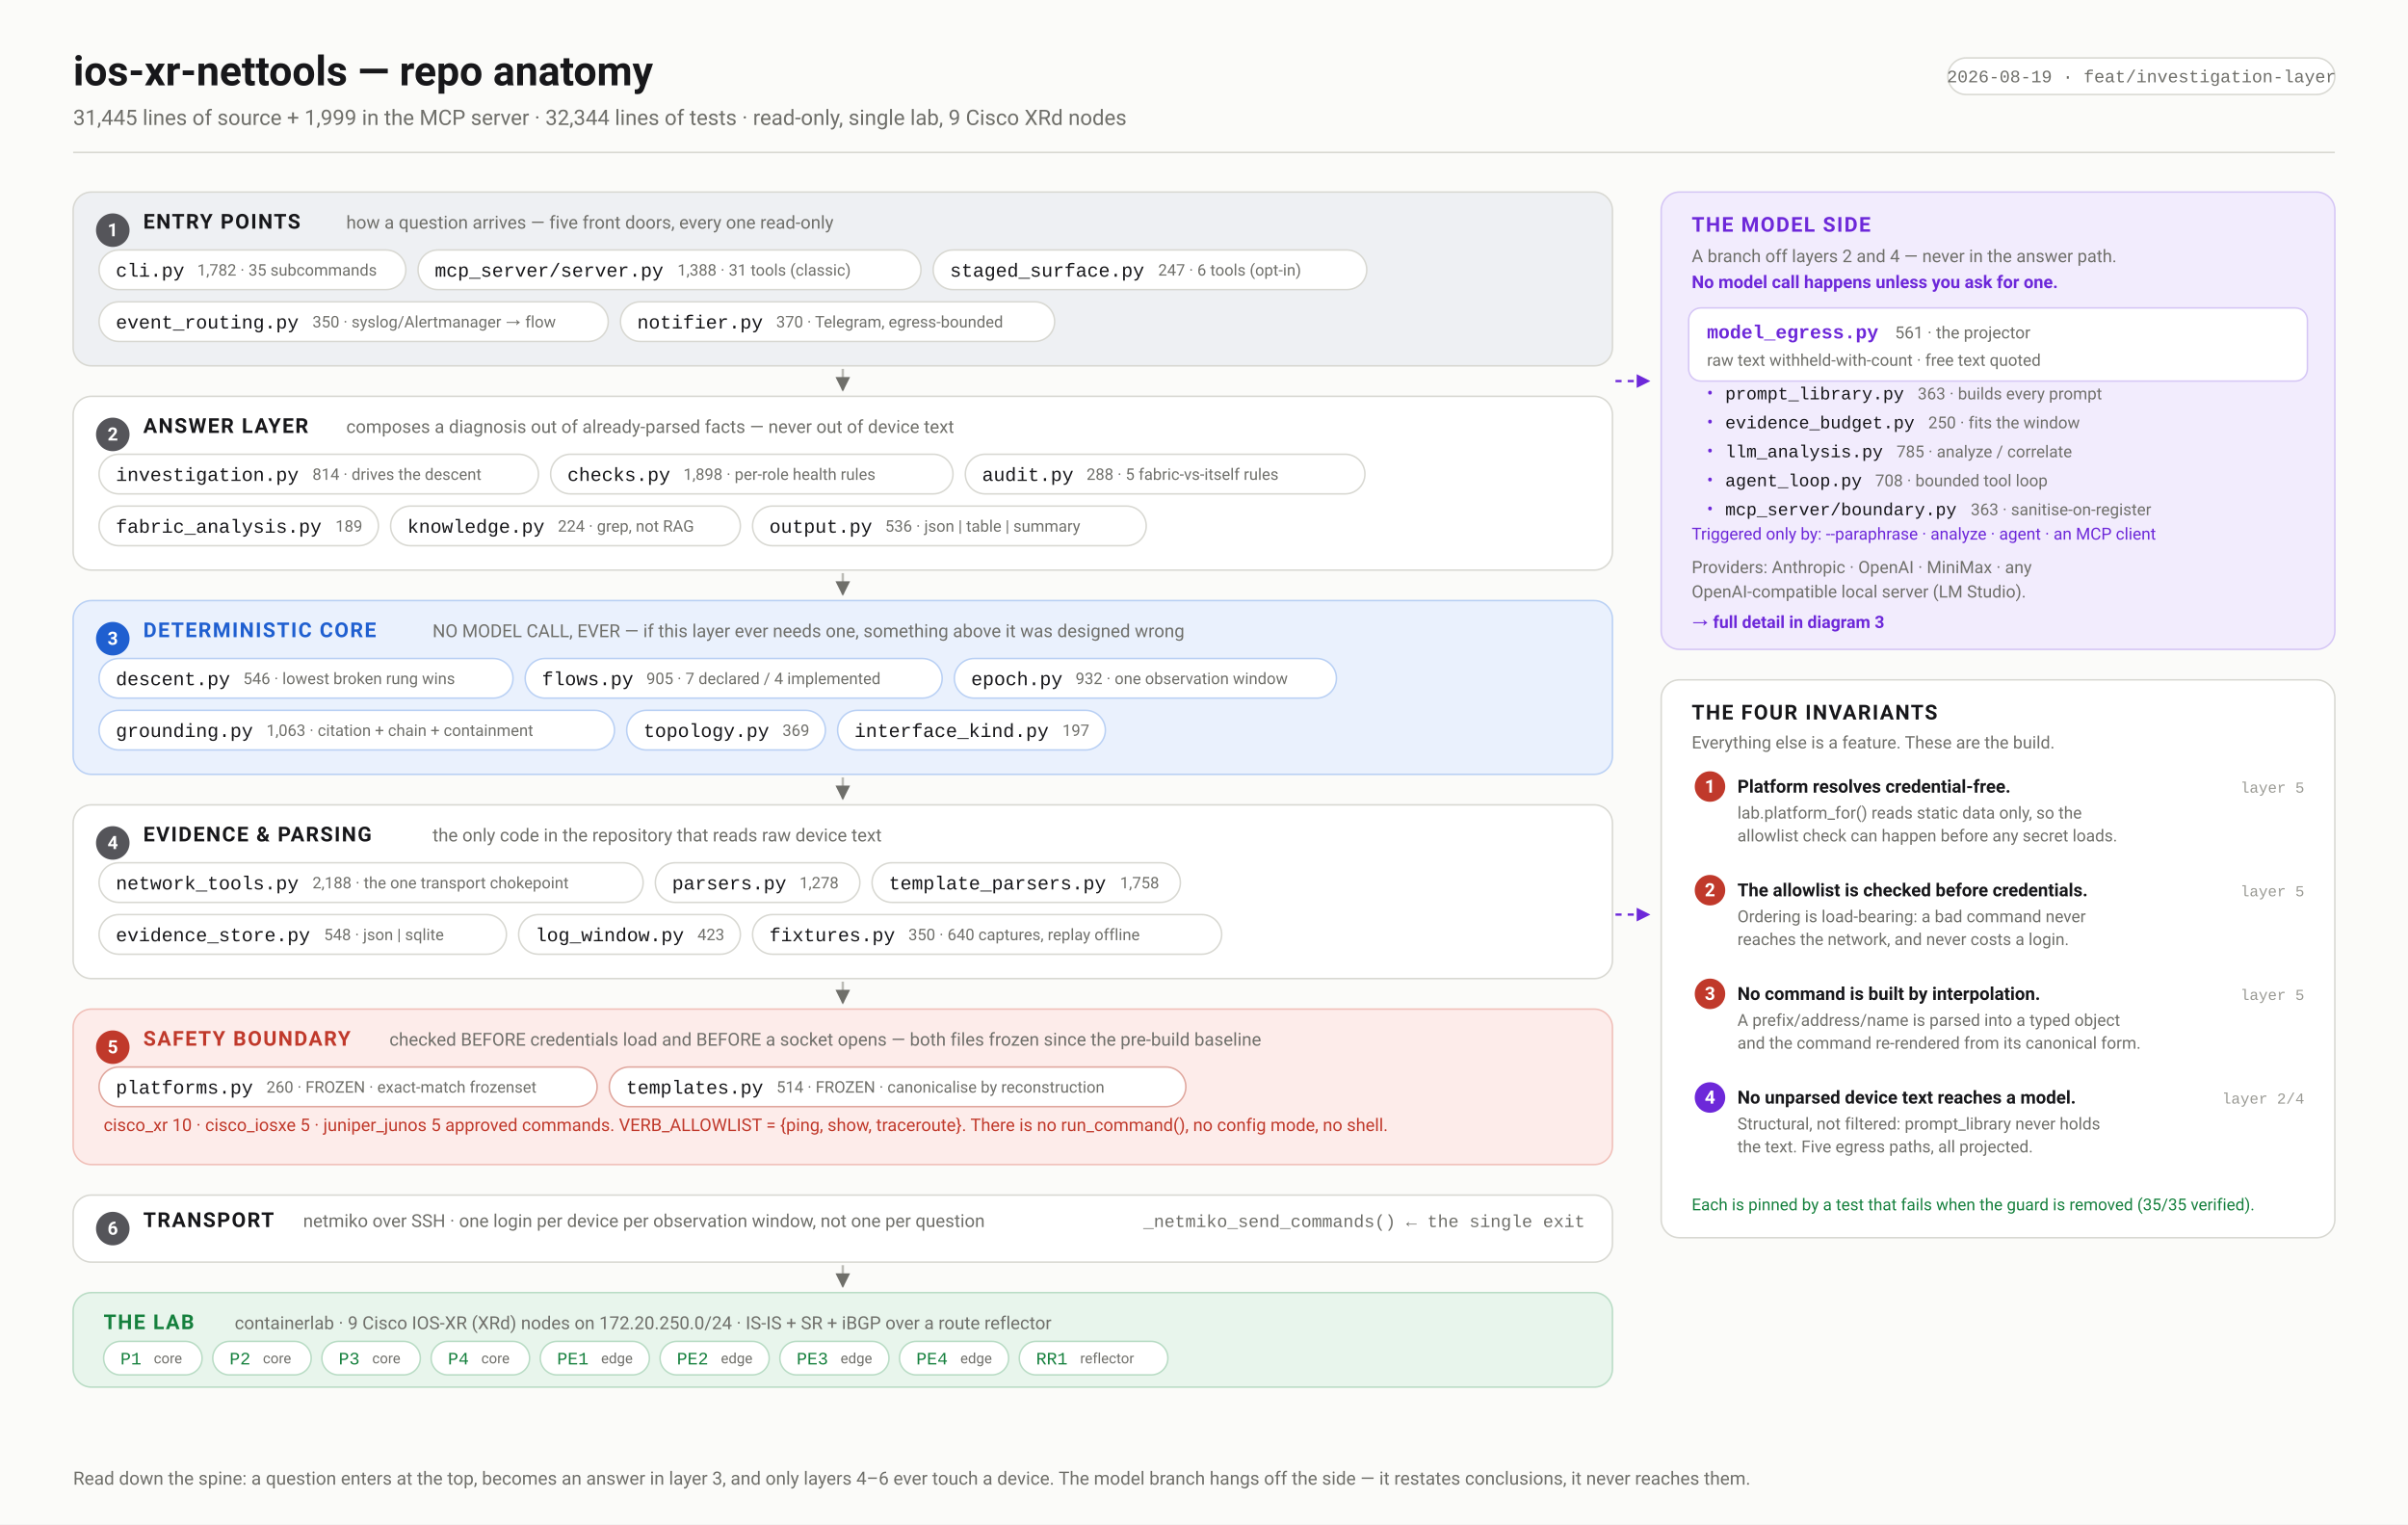
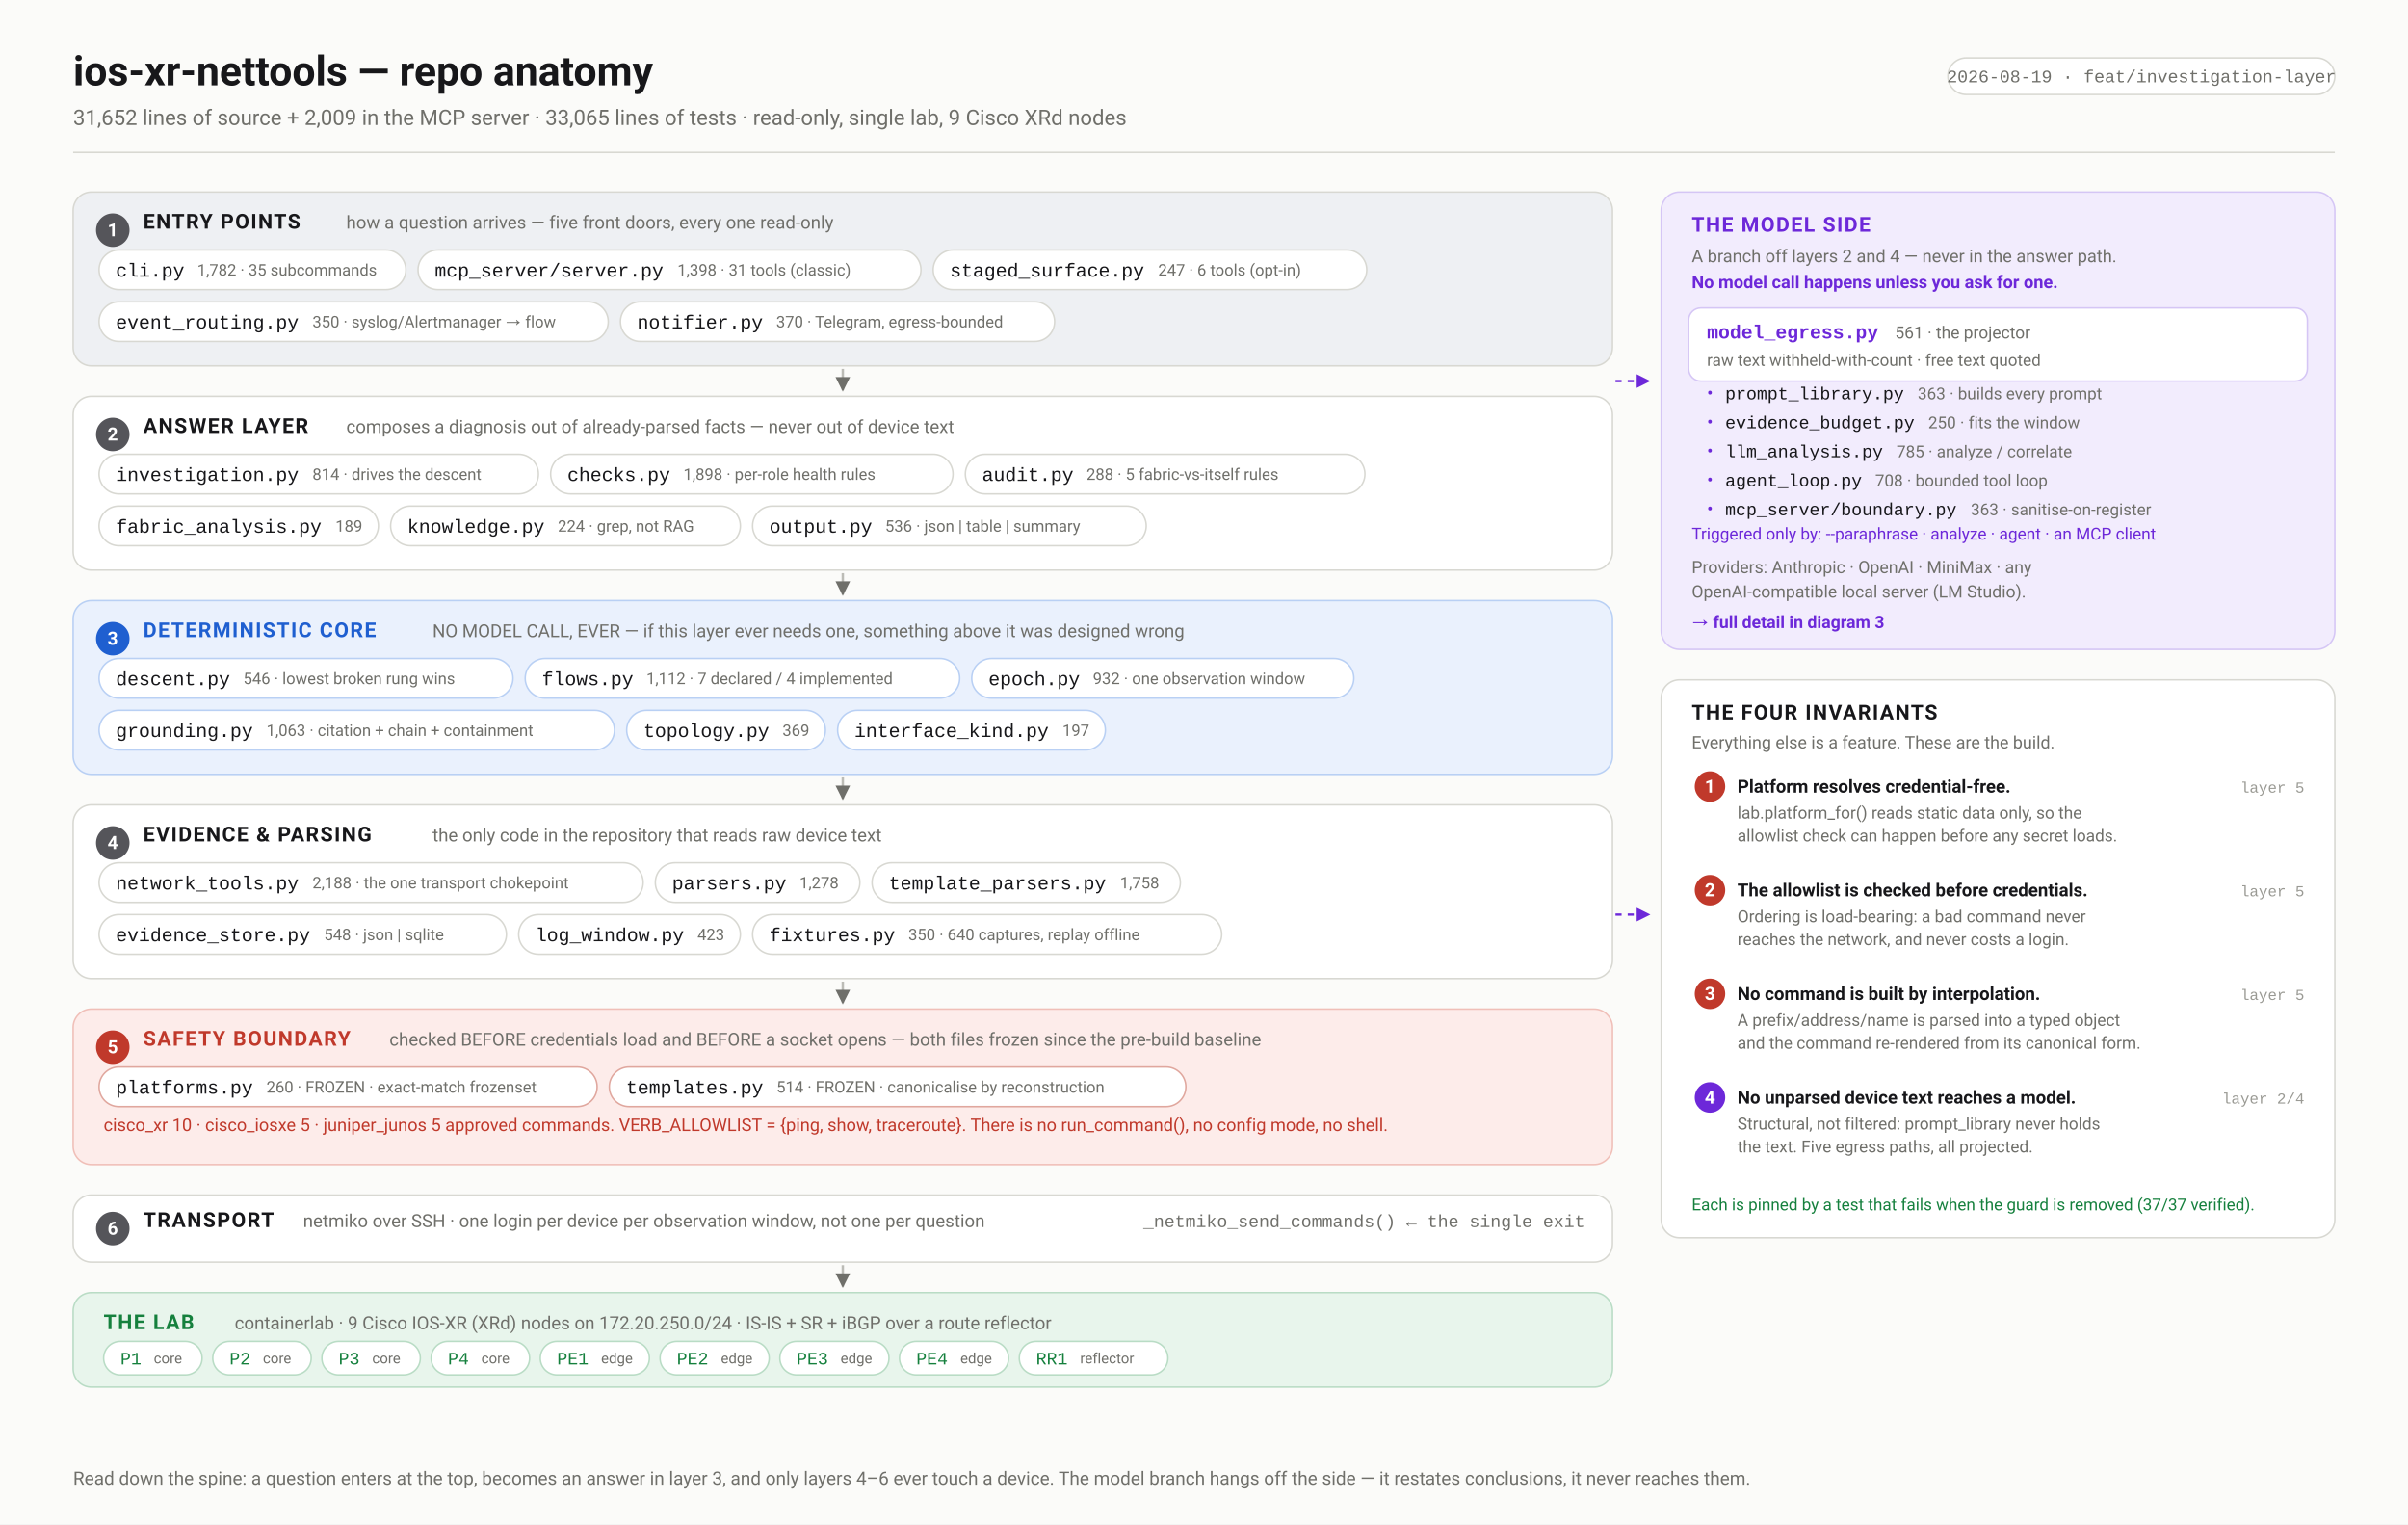
<svg xmlns="http://www.w3.org/2000/svg" width="1580" height="1000" viewBox="0 0 1580 1000" font-family="ui-sans-serif,-apple-system,'Segoe UI',Roboto,Helvetica,Arial,sans-serif">
  <defs>
    <marker id="arw" viewBox="0 0 10 10" refX="9" refY="5" markerWidth="6" markerHeight="6" orient="auto-start-reverse">
      <path d="M 0 0 L 10 5 L 0 10 z" fill="#6f6f6a" />
    </marker>
    <marker id="arwb" viewBox="0 0 10 10" refX="9" refY="5" markerWidth="6" markerHeight="6" orient="auto-start-reverse">
      <path d="M 0 0 L 10 5 L 0 10 z" fill="#1f5fd0" />
    </marker>
    <marker id="arwr" viewBox="0 0 10 10" refX="9" refY="5" markerWidth="6" markerHeight="6" orient="auto-start-reverse">
      <path d="M 0 0 L 10 5 L 0 10 z" fill="#c0392b" />
    </marker>
    <marker id="arwp" viewBox="0 0 10 10" refX="9" refY="5" markerWidth="6" markerHeight="6" orient="auto-start-reverse">
      <path d="M 0 0 L 10 5 L 0 10 z" fill="#6d28d9" />
    </marker>
    <marker id="arwg" viewBox="0 0 10 10" refX="9" refY="5" markerWidth="6" markerHeight="6" orient="auto-start-reverse">
      <path d="M 0 0 L 10 5 L 0 10 z" fill="#15803d" />
    </marker>
  </defs>
  <rect width="1580" height="1000" fill="#fbfbf9" />
  <text x="48.0" y="56.0" font-family="ui-sans-serif,-apple-system,'Segoe UI',Roboto,Helvetica,Arial,sans-serif" font-size="27" font-weight="700" fill="#17171a" text-anchor="start">ios-xr-nettools — repo anatomy</text>
-   <text x="48.0" y="82.0" font-family="ui-sans-serif,-apple-system,'Segoe UI',Roboto,Helvetica,Arial,sans-serif" font-size="14" font-weight="400" fill="#6f6f6a" text-anchor="start">31,445 lines of source + 1,999 in the MCP server · 32,344 lines of tests · read-only, single lab, 9 Cisco XRd nodes</text>
+   <text x="48.0" y="82.0" font-family="ui-sans-serif,-apple-system,'Segoe UI',Roboto,Helvetica,Arial,sans-serif" font-size="14" font-weight="400" fill="#6f6f6a" text-anchor="start">31,652 lines of source + 2,009 in the MCP server · 33,065 lines of tests · read-only, single lab, 9 Cisco XRd nodes</text>
  <rect x="1278.1" y="38.0" width="253.9" height="24.0" rx="12" fill="#fff" stroke="#d8d8d2" stroke-width="1" />
  <text x="1405.1" y="54.0" font-family="ui-monospace,'SF Mono',Menlo,Consolas,'Liberation Mono',monospace" font-size="11.5" font-weight="400" fill="#6f6f6a" text-anchor="middle">2026-08-19 · feat/investigation-layer</text>
  <line x1="48.0" y1="100.0" x2="1532.0" y2="100.0" stroke="#d8d8d2" stroke-width="1" />
  <rect x="48.0" y="126.0" width="1010.0" height="114.0" rx="12" fill="#eef0f3" stroke="#d8d8d2" stroke-width="1" />
  <circle cx="74.0" cy="151.0" r="11" fill="#55555a" />
  <text x="74.0" y="155.0" font-family="ui-sans-serif,-apple-system,'Segoe UI',Roboto,Helvetica,Arial,sans-serif" font-size="12" font-weight="700" fill="#fff" text-anchor="middle">1</text>
  <text x="94.0" y="150.0" font-family="ui-sans-serif,-apple-system,'Segoe UI',Roboto,Helvetica,Arial,sans-serif" font-size="13.5" font-weight="700" fill="#17171a" text-anchor="start" letter-spacing="0.9">ENTRY POINTS</text>
  <text x="227.2" y="150.0" font-family="ui-sans-serif,-apple-system,'Segoe UI',Roboto,Helvetica,Arial,sans-serif" font-size="11.8" font-weight="400" fill="#6f6f6a" text-anchor="start">how a question arrives — five front doors, every one read-only</text>
  <rect x="65.0" y="164.0" width="201.3" height="26.0" rx="13.0" fill="#fff" stroke="#d8d8d2" stroke-width="1" />
  <text x="76.0" y="181.5" font-family="ui-monospace,'SF Mono',Menlo,Consolas,'Liberation Mono',monospace" font-size="12.5" font-weight="500" fill="#17171a" text-anchor="start">cli.py</text>
  <text x="129.4" y="180.8" font-family="ui-sans-serif,-apple-system,'Segoe UI',Roboto,Helvetica,Arial,sans-serif" font-size="10.5" font-weight="400" fill="#6f6f6a" text-anchor="start">1,782 · 35 subcommands</text>
  <rect x="274.3" y="164.0" width="330.0" height="26.0" rx="13.0" fill="#fff" stroke="#d8d8d2" stroke-width="1" />
  <text x="285.3" y="181.5" font-family="ui-monospace,'SF Mono',Menlo,Consolas,'Liberation Mono',monospace" font-size="12.5" font-weight="500" fill="#17171a" text-anchor="start">mcp_server/server.py</text>
-   <text x="444.5" y="180.8" font-family="ui-sans-serif,-apple-system,'Segoe UI',Roboto,Helvetica,Arial,sans-serif" font-size="10.5" font-weight="400" fill="#6f6f6a" text-anchor="start">1,388 · 31 tools (classic)</text>
+   <text x="444.5" y="180.8" font-family="ui-sans-serif,-apple-system,'Segoe UI',Roboto,Helvetica,Arial,sans-serif" font-size="10.5" font-weight="400" fill="#6f6f6a" text-anchor="start">1,398 · 31 tools (classic)</text>
  <rect x="612.3" y="164.0" width="284.5" height="26.0" rx="13.0" fill="#fff" stroke="#d8d8d2" stroke-width="1" />
  <text x="623.3" y="181.5" font-family="ui-monospace,'SF Mono',Menlo,Consolas,'Liberation Mono',monospace" font-size="12.5" font-weight="500" fill="#17171a" text-anchor="start">staged_surface.py</text>
  <text x="759.9" y="180.8" font-family="ui-sans-serif,-apple-system,'Segoe UI',Roboto,Helvetica,Arial,sans-serif" font-size="10.5" font-weight="400" fill="#6f6f6a" text-anchor="start">247 · 6 tools (opt-in)</text>
  <rect x="65.0" y="198.0" width="334.1" height="26.0" rx="13.0" fill="#fff" stroke="#d8d8d2" stroke-width="1" />
  <text x="76.0" y="215.5" font-family="ui-monospace,'SF Mono',Menlo,Consolas,'Liberation Mono',monospace" font-size="12.5" font-weight="500" fill="#17171a" text-anchor="start">event_routing.py</text>
  <text x="205.0" y="214.8" font-family="ui-sans-serif,-apple-system,'Segoe UI',Roboto,Helvetica,Arial,sans-serif" font-size="10.5" font-weight="400" fill="#6f6f6a" text-anchor="start">350 · syslog/Alertmanager → flow</text>
  <rect x="407.1" y="198.0" width="284.9" height="26.0" rx="13.0" fill="#fff" stroke="#d8d8d2" stroke-width="1" />
  <text x="418.1" y="215.5" font-family="ui-monospace,'SF Mono',Menlo,Consolas,'Liberation Mono',monospace" font-size="12.5" font-weight="500" fill="#17171a" text-anchor="start">notifier.py</text>
  <text x="509.3" y="214.8" font-family="ui-sans-serif,-apple-system,'Segoe UI',Roboto,Helvetica,Arial,sans-serif" font-size="10.5" font-weight="400" fill="#6f6f6a" text-anchor="start">370 · Telegram, egress-bounded</text>
  <line x1="553.0" y1="242.0" x2="553.0" y2="256.0" stroke="#bcbcb6" stroke-width="1.6" marker-end="url(#arw)" />
  <rect x="48.0" y="260.0" width="1010.0" height="114.0" rx="12" fill="#ffffff" stroke="#d8d8d2" stroke-width="1" />
  <circle cx="74.0" cy="285.0" r="11" fill="#55555a" />
  <text x="74.0" y="289.0" font-family="ui-sans-serif,-apple-system,'Segoe UI',Roboto,Helvetica,Arial,sans-serif" font-size="12" font-weight="700" fill="#fff" text-anchor="middle">2</text>
  <text x="94.0" y="284.0" font-family="ui-sans-serif,-apple-system,'Segoe UI',Roboto,Helvetica,Arial,sans-serif" font-size="13.5" font-weight="700" fill="#17171a" text-anchor="start" letter-spacing="0.9">ANSWER LAYER</text>
  <text x="227.2" y="284.0" font-family="ui-sans-serif,-apple-system,'Segoe UI',Roboto,Helvetica,Arial,sans-serif" font-size="11.8" font-weight="400" fill="#6f6f6a" text-anchor="start">composes a diagnosis out of already-parsed facts — never out of device text</text>
  <rect x="65.0" y="298.0" width="288.3" height="26.0" rx="13.0" fill="#fff" stroke="#d8d8d2" stroke-width="1" />
  <text x="76.0" y="315.5" font-family="ui-monospace,'SF Mono',Menlo,Consolas,'Liberation Mono',monospace" font-size="12.5" font-weight="500" fill="#17171a" text-anchor="start">investigation.py</text>
  <text x="205.0" y="314.8" font-family="ui-sans-serif,-apple-system,'Segoe UI',Roboto,Helvetica,Arial,sans-serif" font-size="10.5" font-weight="400" fill="#6f6f6a" text-anchor="start">814 · drives the descent</text>
  <rect x="361.3" y="298.0" width="264.0" height="26.0" rx="13.0" fill="#fff" stroke="#d8d8d2" stroke-width="1" />
  <text x="372.3" y="315.5" font-family="ui-monospace,'SF Mono',Menlo,Consolas,'Liberation Mono',monospace" font-size="12.5" font-weight="500" fill="#17171a" text-anchor="start">checks.py</text>
  <text x="448.4" y="314.8" font-family="ui-sans-serif,-apple-system,'Segoe UI',Roboto,Helvetica,Arial,sans-serif" font-size="10.5" font-weight="400" fill="#6f6f6a" text-anchor="start">1,898 · per-role health rules</text>
  <rect x="633.4" y="298.0" width="262.2" height="26.0" rx="13.0" fill="#fff" stroke="#d8d8d2" stroke-width="1" />
  <text x="644.4" y="315.5" font-family="ui-monospace,'SF Mono',Menlo,Consolas,'Liberation Mono',monospace" font-size="12.5" font-weight="500" fill="#17171a" text-anchor="start">audit.py</text>
  <text x="712.9" y="314.8" font-family="ui-sans-serif,-apple-system,'Segoe UI',Roboto,Helvetica,Arial,sans-serif" font-size="10.5" font-weight="400" fill="#6f6f6a" text-anchor="start">288 · 5 fabric-vs-itself rules</text>
  <rect x="65.0" y="332.0" width="183.3" height="26.0" rx="13.0" fill="#fff" stroke="#d8d8d2" stroke-width="1" />
  <text x="76.0" y="349.5" font-family="ui-monospace,'SF Mono',Menlo,Consolas,'Liberation Mono',monospace" font-size="12.5" font-weight="500" fill="#17171a" text-anchor="start">fabric_analysis.py</text>
  <text x="220.1" y="348.8" font-family="ui-sans-serif,-apple-system,'Segoe UI',Roboto,Helvetica,Arial,sans-serif" font-size="10.5" font-weight="400" fill="#6f6f6a" text-anchor="start">189</text>
  <rect x="256.3" y="332.0" width="229.5" height="26.0" rx="13.0" fill="#fff" stroke="#d8d8d2" stroke-width="1" />
  <text x="267.3" y="349.5" font-family="ui-monospace,'SF Mono',Menlo,Consolas,'Liberation Mono',monospace" font-size="12.5" font-weight="500" fill="#17171a" text-anchor="start">knowledge.py</text>
  <text x="366.0" y="348.8" font-family="ui-sans-serif,-apple-system,'Segoe UI',Roboto,Helvetica,Arial,sans-serif" font-size="10.5" font-weight="400" fill="#6f6f6a" text-anchor="start">224 · grep, not RAG</text>
  <rect x="493.8" y="332.0" width="258.3" height="26.0" rx="13.0" fill="#fff" stroke="#d8d8d2" stroke-width="1" />
  <text x="504.8" y="349.5" font-family="ui-monospace,'SF Mono',Menlo,Consolas,'Liberation Mono',monospace" font-size="12.5" font-weight="500" fill="#17171a" text-anchor="start">output.py</text>
  <text x="580.8" y="348.8" font-family="ui-sans-serif,-apple-system,'Segoe UI',Roboto,Helvetica,Arial,sans-serif" font-size="10.5" font-weight="400" fill="#6f6f6a" text-anchor="start">536 · json | table | summary</text>
  <line x1="553.0" y1="376.0" x2="553.0" y2="390.0" stroke="#bcbcb6" stroke-width="1.6" marker-end="url(#arw)" />
  <rect x="48.0" y="394.0" width="1010.0" height="114.0" rx="12" fill="#eaf1fd" stroke="#b9d0f4" stroke-width="1" />
  <circle cx="74.0" cy="419.0" r="11" fill="#1f5fd0" />
  <text x="74.0" y="423.0" font-family="ui-sans-serif,-apple-system,'Segoe UI',Roboto,Helvetica,Arial,sans-serif" font-size="12" font-weight="700" fill="#fff" text-anchor="middle">3</text>
  <text x="94.0" y="418.0" font-family="ui-sans-serif,-apple-system,'Segoe UI',Roboto,Helvetica,Arial,sans-serif" font-size="13.5" font-weight="700" fill="#1f5fd0" text-anchor="start" letter-spacing="0.9">DETERMINISTIC CORE</text>
  <text x="283.8" y="418.0" font-family="ui-sans-serif,-apple-system,'Segoe UI',Roboto,Helvetica,Arial,sans-serif" font-size="11.8" font-weight="400" fill="#6f6f6a" text-anchor="start">NO MODEL CALL, EVER — if this layer ever needs one, something above it was designed wrong</text>
  <rect x="65.0" y="432.0" width="271.6" height="26.0" rx="13.0" fill="#fff" stroke="#b9d0f4" stroke-width="1" />
  <text x="76.0" y="449.5" font-family="ui-monospace,'SF Mono',Menlo,Consolas,'Liberation Mono',monospace" font-size="12.5" font-weight="500" fill="#17171a" text-anchor="start">descent.py</text>
  <text x="159.6" y="448.8" font-family="ui-sans-serif,-apple-system,'Segoe UI',Roboto,Helvetica,Arial,sans-serif" font-size="10.5" font-weight="400" fill="#6f6f6a" text-anchor="start">546 · lowest broken rung wins</text>
-   <rect x="344.6" y="432.0" width="273.6" height="26.0" rx="13.0" fill="#fff" stroke="#b9d0f4" stroke-width="1" />
+   <rect x="344.6" y="432.0" width="285.1" height="26.0" rx="13.0" fill="#fff" stroke="#b9d0f4" stroke-width="1" />
  <text x="355.6" y="449.5" font-family="ui-monospace,'SF Mono',Menlo,Consolas,'Liberation Mono',monospace" font-size="12.5" font-weight="500" fill="#17171a" text-anchor="start">flows.py</text>
-   <text x="424.1" y="448.8" font-family="ui-sans-serif,-apple-system,'Segoe UI',Roboto,Helvetica,Arial,sans-serif" font-size="10.5" font-weight="400" fill="#6f6f6a" text-anchor="start">905 · 7 declared / 4 implemented</text>
-   <rect x="626.2" y="432.0" width="250.7" height="26.0" rx="13.0" fill="#fff" stroke="#b9d0f4" stroke-width="1" />
-   <text x="637.2" y="449.5" font-family="ui-monospace,'SF Mono',Menlo,Consolas,'Liberation Mono',monospace" font-size="12.5" font-weight="500" fill="#17171a" text-anchor="start">epoch.py</text>
-   <text x="705.7" y="448.8" font-family="ui-sans-serif,-apple-system,'Segoe UI',Roboto,Helvetica,Arial,sans-serif" font-size="10.5" font-weight="400" fill="#6f6f6a" text-anchor="start">932 · one observation window</text>
+   <text x="424.1" y="448.8" font-family="ui-sans-serif,-apple-system,'Segoe UI',Roboto,Helvetica,Arial,sans-serif" font-size="10.5" font-weight="400" fill="#6f6f6a" text-anchor="start">1,112 · 7 declared / 4 implemented</text>
+   <rect x="637.6" y="432.0" width="250.7" height="26.0" rx="13.0" fill="#fff" stroke="#b9d0f4" stroke-width="1" />
+   <text x="648.6" y="449.5" font-family="ui-monospace,'SF Mono',Menlo,Consolas,'Liberation Mono',monospace" font-size="12.5" font-weight="500" fill="#17171a" text-anchor="start">epoch.py</text>
+   <text x="717.1" y="448.8" font-family="ui-sans-serif,-apple-system,'Segoe UI',Roboto,Helvetica,Arial,sans-serif" font-size="10.5" font-weight="400" fill="#6f6f6a" text-anchor="start">932 · one observation window</text>
  <rect x="65.0" y="466.0" width="338.2" height="26.0" rx="13.0" fill="#fff" stroke="#b9d0f4" stroke-width="1" />
  <text x="76.0" y="483.5" font-family="ui-monospace,'SF Mono',Menlo,Consolas,'Liberation Mono',monospace" font-size="12.5" font-weight="500" fill="#17171a" text-anchor="start">grounding.py</text>
  <text x="174.8" y="482.8" font-family="ui-sans-serif,-apple-system,'Segoe UI',Roboto,Helvetica,Arial,sans-serif" font-size="10.5" font-weight="400" fill="#6f6f6a" text-anchor="start">1,063 · citation + chain + containment</text>
  <rect x="411.2" y="466.0" width="130.4" height="26.0" rx="13.0" fill="#fff" stroke="#b9d0f4" stroke-width="1" />
  <text x="422.2" y="483.5" font-family="ui-monospace,'SF Mono',Menlo,Consolas,'Liberation Mono',monospace" font-size="12.5" font-weight="500" fill="#17171a" text-anchor="start">topology.py</text>
  <text x="513.4" y="482.8" font-family="ui-sans-serif,-apple-system,'Segoe UI',Roboto,Helvetica,Arial,sans-serif" font-size="10.5" font-weight="400" fill="#6f6f6a" text-anchor="start">369</text>
  <rect x="549.6" y="466.0" width="175.7" height="26.0" rx="13.0" fill="#fff" stroke="#b9d0f4" stroke-width="1" />
  <text x="560.6" y="483.5" font-family="ui-monospace,'SF Mono',Menlo,Consolas,'Liberation Mono',monospace" font-size="12.5" font-weight="500" fill="#17171a" text-anchor="start">interface_kind.py</text>
  <text x="697.1" y="482.8" font-family="ui-sans-serif,-apple-system,'Segoe UI',Roboto,Helvetica,Arial,sans-serif" font-size="10.5" font-weight="400" fill="#6f6f6a" text-anchor="start">197</text>
  <line x1="553.0" y1="510.0" x2="553.0" y2="524.0" stroke="#bcbcb6" stroke-width="1.6" marker-end="url(#arw)" />
  <rect x="48.0" y="528.0" width="1010.0" height="114.0" rx="12" fill="#ffffff" stroke="#d8d8d2" stroke-width="1" />
  <circle cx="74.0" cy="553.0" r="11" fill="#55555a" />
  <text x="74.0" y="557.0" font-family="ui-sans-serif,-apple-system,'Segoe UI',Roboto,Helvetica,Arial,sans-serif" font-size="12" font-weight="700" fill="#fff" text-anchor="middle">4</text>
  <text x="94.0" y="552.0" font-family="ui-sans-serif,-apple-system,'Segoe UI',Roboto,Helvetica,Arial,sans-serif" font-size="13.5" font-weight="700" fill="#17171a" text-anchor="start" letter-spacing="0.9">EVIDENCE &amp; PARSING</text>
  <text x="283.8" y="552.0" font-family="ui-sans-serif,-apple-system,'Segoe UI',Roboto,Helvetica,Arial,sans-serif" font-size="11.8" font-weight="400" fill="#6f6f6a" text-anchor="start">the only code in the repository that reads raw device text</text>
  <rect x="65.0" y="566.0" width="357.0" height="26.0" rx="13.0" fill="#fff" stroke="#d8d8d2" stroke-width="1" />
  <text x="76.0" y="583.5" font-family="ui-monospace,'SF Mono',Menlo,Consolas,'Liberation Mono',monospace" font-size="12.5" font-weight="500" fill="#17171a" text-anchor="start">network_tools.py</text>
  <text x="205.0" y="582.8" font-family="ui-sans-serif,-apple-system,'Segoe UI',Roboto,Helvetica,Arial,sans-serif" font-size="10.5" font-weight="400" fill="#6f6f6a" text-anchor="start">2,188 · the one transport chokepoint</text>
  <rect x="430.0" y="566.0" width="134.2" height="26.0" rx="13.0" fill="#fff" stroke="#d8d8d2" stroke-width="1" />
  <text x="441.0" y="583.5" font-family="ui-monospace,'SF Mono',Menlo,Consolas,'Liberation Mono',monospace" font-size="12.5" font-weight="500" fill="#17171a" text-anchor="start">parsers.py</text>
  <text x="524.6" y="582.8" font-family="ui-sans-serif,-apple-system,'Segoe UI',Roboto,Helvetica,Arial,sans-serif" font-size="10.5" font-weight="400" fill="#6f6f6a" text-anchor="start">1,278</text>
  <rect x="572.2" y="566.0" width="202.3" height="26.0" rx="13.0" fill="#fff" stroke="#d8d8d2" stroke-width="1" />
  <text x="583.2" y="583.5" font-family="ui-monospace,'SF Mono',Menlo,Consolas,'Liberation Mono',monospace" font-size="12.5" font-weight="500" fill="#17171a" text-anchor="start">template_parsers.py</text>
  <text x="734.9" y="582.8" font-family="ui-sans-serif,-apple-system,'Segoe UI',Roboto,Helvetica,Arial,sans-serif" font-size="10.5" font-weight="400" fill="#6f6f6a" text-anchor="start">1,758</text>
  <rect x="65.0" y="600.0" width="267.3" height="26.0" rx="13.0" fill="#fff" stroke="#d8d8d2" stroke-width="1" />
  <text x="76.0" y="617.5" font-family="ui-monospace,'SF Mono',Menlo,Consolas,'Liberation Mono',monospace" font-size="12.5" font-weight="500" fill="#17171a" text-anchor="start">evidence_store.py</text>
  <text x="212.6" y="616.8" font-family="ui-sans-serif,-apple-system,'Segoe UI',Roboto,Helvetica,Arial,sans-serif" font-size="10.5" font-weight="400" fill="#6f6f6a" text-anchor="start">548 · json | sqlite</text>
  <rect x="340.3" y="600.0" width="145.5" height="26.0" rx="13.0" fill="#fff" stroke="#d8d8d2" stroke-width="1" />
  <text x="351.3" y="617.5" font-family="ui-monospace,'SF Mono',Menlo,Consolas,'Liberation Mono',monospace" font-size="12.5" font-weight="500" fill="#17171a" text-anchor="start">log_window.py</text>
  <text x="457.6" y="616.8" font-family="ui-sans-serif,-apple-system,'Segoe UI',Roboto,Helvetica,Arial,sans-serif" font-size="10.5" font-weight="400" fill="#6f6f6a" text-anchor="start">423</text>
  <rect x="493.8" y="600.0" width="307.8" height="26.0" rx="13.0" fill="#fff" stroke="#d8d8d2" stroke-width="1" />
  <text x="504.8" y="617.5" font-family="ui-monospace,'SF Mono',Menlo,Consolas,'Liberation Mono',monospace" font-size="12.5" font-weight="500" fill="#17171a" text-anchor="start">fixtures.py</text>
  <text x="596.0" y="616.8" font-family="ui-sans-serif,-apple-system,'Segoe UI',Roboto,Helvetica,Arial,sans-serif" font-size="10.5" font-weight="400" fill="#6f6f6a" text-anchor="start">350 · 640 captures, replay offline</text>
  <line x1="553.0" y1="644.0" x2="553.0" y2="658.0" stroke="#bcbcb6" stroke-width="1.6" marker-end="url(#arw)" />
  <rect x="48.0" y="662.0" width="1010.0" height="102.0" rx="12" fill="#fdecea" stroke="#f0bfb8" stroke-width="1" />
  <circle cx="74.0" cy="687.0" r="11" fill="#c0392b" />
  <text x="74.0" y="691.0" font-family="ui-sans-serif,-apple-system,'Segoe UI',Roboto,Helvetica,Arial,sans-serif" font-size="12" font-weight="700" fill="#fff" text-anchor="middle">5</text>
  <text x="94.0" y="686.0" font-family="ui-sans-serif,-apple-system,'Segoe UI',Roboto,Helvetica,Arial,sans-serif" font-size="13.5" font-weight="700" fill="#c0392b" text-anchor="start" letter-spacing="0.9">SAFETY BOUNDARY</text>
  <text x="255.5" y="686.0" font-family="ui-sans-serif,-apple-system,'Segoe UI',Roboto,Helvetica,Arial,sans-serif" font-size="11.8" font-weight="400" fill="#6f6f6a" text-anchor="start">checked BEFORE credentials load and BEFORE a socket opens — both files frozen since the pre-build baseline</text>
  <rect x="65.0" y="700.0" width="326.8" height="26.0" rx="13.0" fill="#fff" stroke="#e0a79e" stroke-width="1" />
  <text x="76.0" y="717.5" font-family="ui-monospace,'SF Mono',Menlo,Consolas,'Liberation Mono',monospace" font-size="12.5" font-weight="500" fill="#17171a" text-anchor="start">platforms.py</text>
  <text x="174.8" y="716.8" font-family="ui-sans-serif,-apple-system,'Segoe UI',Roboto,Helvetica,Arial,sans-serif" font-size="10.5" font-weight="400" fill="#6f6f6a" text-anchor="start">260 · FROZEN · exact-match frozenset</text>
  <rect x="399.8" y="700.0" width="378.3" height="26.0" rx="13.0" fill="#fff" stroke="#e0a79e" stroke-width="1" />
  <text x="410.8" y="717.5" font-family="ui-monospace,'SF Mono',Menlo,Consolas,'Liberation Mono',monospace" font-size="12.5" font-weight="500" fill="#17171a" text-anchor="start">templates.py</text>
  <text x="509.5" y="716.8" font-family="ui-sans-serif,-apple-system,'Segoe UI',Roboto,Helvetica,Arial,sans-serif" font-size="10.5" font-weight="400" fill="#6f6f6a" text-anchor="start">514 · FROZEN · canonicalise by reconstruction</text>
  <text x="68.0" y="742.0" font-family="ui-sans-serif,-apple-system,'Segoe UI',Roboto,Helvetica,Arial,sans-serif" font-size="11.5" font-weight="400" fill="#c0392b" text-anchor="start">cisco_xr 10 · cisco_iosxe 5 · juniper_junos 5 approved commands.  VERB_ALLOWLIST = {ping, show, traceroute}.  There is no run_command(), no config mode, no shell.</text>
  <rect x="48.0" y="784.0" width="1010.0" height="44.0" rx="12" fill="#ffffff" stroke="#d8d8d2" stroke-width="1" />
  <circle cx="74.0" cy="806.0" r="11" fill="#55555a" />
  <text x="74.0" y="810.0" font-family="ui-sans-serif,-apple-system,'Segoe UI',Roboto,Helvetica,Arial,sans-serif" font-size="12" font-weight="700" fill="#fff" text-anchor="middle">6</text>
  <text x="94.0" y="805.0" font-family="ui-sans-serif,-apple-system,'Segoe UI',Roboto,Helvetica,Arial,sans-serif" font-size="13.5" font-weight="700" fill="#17171a" text-anchor="start" letter-spacing="0.9">TRANSPORT</text>
  <text x="198.9" y="805.0" font-family="ui-sans-serif,-apple-system,'Segoe UI',Roboto,Helvetica,Arial,sans-serif" font-size="11.8" font-weight="400" fill="#6f6f6a" text-anchor="start">netmiko over SSH · one login per device per observation window, not one per question</text>
  <text x="1040.0" y="805.0" font-family="ui-monospace,'SF Mono',Menlo,Consolas,'Liberation Mono',monospace" font-size="11.5" font-weight="400" fill="#6f6f6a" text-anchor="end">_netmiko_send_commands()  ← the single exit</text>
  <line x1="553.0" y1="830.0" x2="553.0" y2="844.0" stroke="#bcbcb6" stroke-width="1.6" marker-end="url(#arw)" />
  <rect x="48.0" y="848.0" width="1010.0" height="62.0" rx="12" fill="#e8f5ec" stroke="#b9dcc5" stroke-width="1" />
  <text x="68.0" y="872.0" font-family="ui-sans-serif,-apple-system,'Segoe UI',Roboto,Helvetica,Arial,sans-serif" font-size="13.5" font-weight="700" fill="#15803d" text-anchor="start" letter-spacing="0.9">THE LAB</text>
  <text x="154.0" y="872.0" font-family="ui-sans-serif,-apple-system,'Segoe UI',Roboto,Helvetica,Arial,sans-serif" font-size="11.8" font-weight="400" fill="#6f6f6a" text-anchor="start">containerlab · 9 Cisco IOS-XR (XRd) nodes on 172.20.250.0/24 · IS-IS + SR + iBGP over a route reflector</text>
  <rect x="68.0" y="880.0" width="64.6" height="22.0" rx="11.0" fill="#fff" stroke="#b9dcc5" stroke-width="1" />
  <text x="79.0" y="895.1" font-family="ui-monospace,'SF Mono',Menlo,Consolas,'Liberation Mono',monospace" font-size="11.5" font-weight="500" fill="#15803d" text-anchor="start">P1</text>
  <text x="100.9" y="894.4" font-family="ui-sans-serif,-apple-system,'Segoe UI',Roboto,Helvetica,Arial,sans-serif" font-size="9.5" font-weight="400" fill="#6f6f6a" text-anchor="start">core</text>
  <rect x="139.6" y="880.0" width="64.6" height="22.0" rx="11.0" fill="#fff" stroke="#b9dcc5" stroke-width="1" />
  <text x="150.6" y="895.1" font-family="ui-monospace,'SF Mono',Menlo,Consolas,'Liberation Mono',monospace" font-size="11.5" font-weight="500" fill="#15803d" text-anchor="start">P2</text>
  <text x="172.5" y="894.4" font-family="ui-sans-serif,-apple-system,'Segoe UI',Roboto,Helvetica,Arial,sans-serif" font-size="9.5" font-weight="400" fill="#6f6f6a" text-anchor="start">core</text>
  <rect x="211.2" y="880.0" width="64.6" height="22.0" rx="11.0" fill="#fff" stroke="#b9dcc5" stroke-width="1" />
  <text x="222.2" y="895.1" font-family="ui-monospace,'SF Mono',Menlo,Consolas,'Liberation Mono',monospace" font-size="11.5" font-weight="500" fill="#15803d" text-anchor="start">P3</text>
  <text x="244.2" y="894.4" font-family="ui-sans-serif,-apple-system,'Segoe UI',Roboto,Helvetica,Arial,sans-serif" font-size="9.5" font-weight="400" fill="#6f6f6a" text-anchor="start">core</text>
  <rect x="282.9" y="880.0" width="64.6" height="22.0" rx="11.0" fill="#fff" stroke="#b9dcc5" stroke-width="1" />
  <text x="293.9" y="895.1" font-family="ui-monospace,'SF Mono',Menlo,Consolas,'Liberation Mono',monospace" font-size="11.5" font-weight="500" fill="#15803d" text-anchor="start">P4</text>
  <text x="315.8" y="894.4" font-family="ui-sans-serif,-apple-system,'Segoe UI',Roboto,Helvetica,Arial,sans-serif" font-size="9.5" font-weight="400" fill="#6f6f6a" text-anchor="start">core</text>
  <rect x="354.5" y="880.0" width="71.6" height="22.0" rx="11.0" fill="#fff" stroke="#b9dcc5" stroke-width="1" />
  <text x="365.5" y="895.1" font-family="ui-monospace,'SF Mono',Menlo,Consolas,'Liberation Mono',monospace" font-size="11.5" font-weight="500" fill="#15803d" text-anchor="start">PE1</text>
  <text x="394.4" y="894.4" font-family="ui-sans-serif,-apple-system,'Segoe UI',Roboto,Helvetica,Arial,sans-serif" font-size="9.5" font-weight="400" fill="#6f6f6a" text-anchor="start">edge</text>
  <rect x="433.1" y="880.0" width="71.6" height="22.0" rx="11.0" fill="#fff" stroke="#b9dcc5" stroke-width="1" />
  <text x="444.1" y="895.1" font-family="ui-monospace,'SF Mono',Menlo,Consolas,'Liberation Mono',monospace" font-size="11.5" font-weight="500" fill="#15803d" text-anchor="start">PE2</text>
  <text x="473.0" y="894.4" font-family="ui-sans-serif,-apple-system,'Segoe UI',Roboto,Helvetica,Arial,sans-serif" font-size="9.5" font-weight="400" fill="#6f6f6a" text-anchor="start">edge</text>
  <rect x="511.7" y="880.0" width="71.6" height="22.0" rx="11.0" fill="#fff" stroke="#b9dcc5" stroke-width="1" />
  <text x="522.7" y="895.1" font-family="ui-monospace,'SF Mono',Menlo,Consolas,'Liberation Mono',monospace" font-size="11.5" font-weight="500" fill="#15803d" text-anchor="start">PE3</text>
  <text x="551.5" y="894.4" font-family="ui-sans-serif,-apple-system,'Segoe UI',Roboto,Helvetica,Arial,sans-serif" font-size="9.5" font-weight="400" fill="#6f6f6a" text-anchor="start">edge</text>
  <rect x="590.2" y="880.0" width="71.6" height="22.0" rx="11.0" fill="#fff" stroke="#b9dcc5" stroke-width="1" />
  <text x="601.2" y="895.1" font-family="ui-monospace,'SF Mono',Menlo,Consolas,'Liberation Mono',monospace" font-size="11.5" font-weight="500" fill="#15803d" text-anchor="start">PE4</text>
  <text x="630.1" y="894.4" font-family="ui-sans-serif,-apple-system,'Segoe UI',Roboto,Helvetica,Arial,sans-serif" font-size="9.5" font-weight="400" fill="#6f6f6a" text-anchor="start">edge</text>
  <rect x="668.8" y="880.0" width="97.5" height="22.0" rx="11.0" fill="#fff" stroke="#b9dcc5" stroke-width="1" />
  <text x="679.8" y="895.1" font-family="ui-monospace,'SF Mono',Menlo,Consolas,'Liberation Mono',monospace" font-size="11.5" font-weight="500" fill="#15803d" text-anchor="start">RR1</text>
  <text x="708.7" y="894.4" font-family="ui-sans-serif,-apple-system,'Segoe UI',Roboto,Helvetica,Arial,sans-serif" font-size="9.5" font-weight="400" fill="#6f6f6a" text-anchor="start">reflector</text>
  <rect x="1090.0" y="126.0" width="442.0" height="300.0" rx="12" fill="#f2ecfd" stroke="#d5c6f5" stroke-width="1" />
  <text x="1110.0" y="152.0" font-family="ui-sans-serif,-apple-system,'Segoe UI',Roboto,Helvetica,Arial,sans-serif" font-size="13.5" font-weight="700" fill="#6d28d9" text-anchor="start" letter-spacing="0.9">THE MODEL SIDE</text>
  <text x="1110.0" y="172.0" font-family="ui-sans-serif,-apple-system,'Segoe UI',Roboto,Helvetica,Arial,sans-serif" font-size="11.5" font-weight="400" fill="#6f6f6a" text-anchor="start">A branch off layers 2 and 4 — never in the answer path.</text>
  <text x="1110.0" y="189.0" font-family="ui-sans-serif,-apple-system,'Segoe UI',Roboto,Helvetica,Arial,sans-serif" font-size="11.5" font-weight="600" fill="#6d28d9" text-anchor="start">No model call happens unless you ask for one.</text>
  <rect x="1108.0" y="202.0" width="406.0" height="48.0" rx="8" fill="#fff" stroke="#d5c6f5" stroke-width="1" />
  <text x="1120.0" y="222.0" font-family="ui-monospace,'SF Mono',Menlo,Consolas,'Liberation Mono',monospace" font-size="12.5" font-weight="600" fill="#6d28d9" text-anchor="start">model_egress.py</text>
  <text x="1243.4" y="222.0" font-family="ui-sans-serif,-apple-system,'Segoe UI',Roboto,Helvetica,Arial,sans-serif" font-size="11" font-weight="400" fill="#6f6f6a" text-anchor="start">561 · the projector</text>
  <text x="1120.0" y="240.0" font-family="ui-sans-serif,-apple-system,'Segoe UI',Roboto,Helvetica,Arial,sans-serif" font-size="10.8" font-weight="400" fill="#6f6f6a" text-anchor="start">raw text withheld-with-count · free text quoted</text>
  <text x="1120.0" y="262.0" font-family="ui-sans-serif,-apple-system,'Segoe UI',Roboto,Helvetica,Arial,sans-serif" font-size="12" font-weight="400" fill="#6d28d9" text-anchor="start">•</text>
  <text x="1132.0" y="262.0" font-family="ui-monospace,'SF Mono',Menlo,Consolas,'Liberation Mono',monospace" font-size="11.5" font-weight="400" fill="#17171a" text-anchor="start">prompt_library.py</text>
  <text x="1258.3" y="262.0" font-family="ui-sans-serif,-apple-system,'Segoe UI',Roboto,Helvetica,Arial,sans-serif" font-size="10.8" font-weight="400" fill="#6f6f6a" text-anchor="start">363 · builds every prompt</text>
  <text x="1120.0" y="281.0" font-family="ui-sans-serif,-apple-system,'Segoe UI',Roboto,Helvetica,Arial,sans-serif" font-size="12" font-weight="400" fill="#6d28d9" text-anchor="start">•</text>
  <text x="1132.0" y="281.0" font-family="ui-monospace,'SF Mono',Menlo,Consolas,'Liberation Mono',monospace" font-size="11.5" font-weight="400" fill="#17171a" text-anchor="start">evidence_budget.py</text>
  <text x="1265.2" y="281.0" font-family="ui-sans-serif,-apple-system,'Segoe UI',Roboto,Helvetica,Arial,sans-serif" font-size="10.8" font-weight="400" fill="#6f6f6a" text-anchor="start">250 · fits the window</text>
  <text x="1120.0" y="300.0" font-family="ui-sans-serif,-apple-system,'Segoe UI',Roboto,Helvetica,Arial,sans-serif" font-size="12" font-weight="400" fill="#6d28d9" text-anchor="start">•</text>
  <text x="1132.0" y="300.0" font-family="ui-monospace,'SF Mono',Menlo,Consolas,'Liberation Mono',monospace" font-size="11.5" font-weight="400" fill="#17171a" text-anchor="start">llm_analysis.py</text>
  <text x="1244.4" y="300.0" font-family="ui-sans-serif,-apple-system,'Segoe UI',Roboto,Helvetica,Arial,sans-serif" font-size="10.8" font-weight="400" fill="#6f6f6a" text-anchor="start">785 · analyze / correlate</text>
  <text x="1120.0" y="319.0" font-family="ui-sans-serif,-apple-system,'Segoe UI',Roboto,Helvetica,Arial,sans-serif" font-size="12" font-weight="400" fill="#6d28d9" text-anchor="start">•</text>
  <text x="1132.0" y="319.0" font-family="ui-monospace,'SF Mono',Menlo,Consolas,'Liberation Mono',monospace" font-size="11.5" font-weight="400" fill="#17171a" text-anchor="start">agent_loop.py</text>
  <text x="1230.4" y="319.0" font-family="ui-sans-serif,-apple-system,'Segoe UI',Roboto,Helvetica,Arial,sans-serif" font-size="10.8" font-weight="400" fill="#6f6f6a" text-anchor="start">708 · bounded tool loop</text>
  <text x="1120.0" y="338.0" font-family="ui-sans-serif,-apple-system,'Segoe UI',Roboto,Helvetica,Arial,sans-serif" font-size="12" font-weight="400" fill="#6d28d9" text-anchor="start">•</text>
  <text x="1132.0" y="338.0" font-family="ui-monospace,'SF Mono',Menlo,Consolas,'Liberation Mono',monospace" font-size="11.5" font-weight="400" fill="#17171a" text-anchor="start">mcp_server/boundary.py</text>
  <text x="1293.1" y="338.0" font-family="ui-sans-serif,-apple-system,'Segoe UI',Roboto,Helvetica,Arial,sans-serif" font-size="10.8" font-weight="400" fill="#6f6f6a" text-anchor="start">363 · sanitise-on-register</text>
  <text x="1110.0" y="376.0" font-family="ui-sans-serif,-apple-system,'Segoe UI',Roboto,Helvetica,Arial,sans-serif" font-size="11.2" font-weight="400" fill="#6f6f6a" text-anchor="start">Providers: Anthropic · OpenAI · MiniMax · any</text>
  <text x="1110.0" y="392.0" font-family="ui-sans-serif,-apple-system,'Segoe UI',Roboto,Helvetica,Arial,sans-serif" font-size="11.2" font-weight="400" fill="#6f6f6a" text-anchor="start">OpenAI-compatible local server (LM Studio).</text>
  <text x="1110.0" y="354.0" font-family="ui-sans-serif,-apple-system,'Segoe UI',Roboto,Helvetica,Arial,sans-serif" font-size="10.9" font-weight="400" fill="#6d28d9" text-anchor="start">Triggered only by:  --paraphrase · analyze · agent · an MCP client</text>
  <text x="1110.0" y="412.0" font-family="ui-sans-serif,-apple-system,'Segoe UI',Roboto,Helvetica,Arial,sans-serif" font-size="11.2" font-weight="600" fill="#6d28d9" text-anchor="start">→ full detail in diagram 3</text>
  <rect x="1090.0" y="446.0" width="442.0" height="366.0" rx="12" fill="#ffffff" stroke="#d8d8d2" stroke-width="1" />
  <text x="1110.0" y="472.0" font-family="ui-sans-serif,-apple-system,'Segoe UI',Roboto,Helvetica,Arial,sans-serif" font-size="13.5" font-weight="700" fill="#17171a" text-anchor="start" letter-spacing="0.9">THE FOUR INVARIANTS</text>
  <text x="1110.0" y="491.0" font-family="ui-sans-serif,-apple-system,'Segoe UI',Roboto,Helvetica,Arial,sans-serif" font-size="11.3" font-weight="400" fill="#6f6f6a" text-anchor="start">Everything else is a feature. These are the build.</text>
  <circle cx="1122.0" cy="516.0" r="10" fill="#c0392b" />
  <text x="1122.0" y="520.0" font-family="ui-sans-serif,-apple-system,'Segoe UI',Roboto,Helvetica,Arial,sans-serif" font-size="12" font-weight="700" fill="#fff" text-anchor="middle">1</text>
  <text x="1140.0" y="520.0" font-family="ui-sans-serif,-apple-system,'Segoe UI',Roboto,Helvetica,Arial,sans-serif" font-size="11.8" font-weight="650" fill="#17171a" text-anchor="start">Platform resolves credential-free.</text>
  <text x="1140.0" y="537.0" font-family="ui-sans-serif,-apple-system,'Segoe UI',Roboto,Helvetica,Arial,sans-serif" font-size="10.9" font-weight="400" fill="#6f6f6a" text-anchor="start">lab.platform_for() reads static data only, so the</text>
  <text x="1140.0" y="552.0" font-family="ui-sans-serif,-apple-system,'Segoe UI',Roboto,Helvetica,Arial,sans-serif" font-size="10.9" font-weight="400" fill="#6f6f6a" text-anchor="start">allowlist check can happen before any secret loads.</text>
  <text x="1512.0" y="520.0" font-family="ui-monospace,'SF Mono',Menlo,Consolas,'Liberation Mono',monospace" font-size="10" font-weight="400" fill="#9a9a94" text-anchor="end">layer 5</text>
  <circle cx="1122.0" cy="584.0" r="10" fill="#c0392b" />
  <text x="1122.0" y="588.0" font-family="ui-sans-serif,-apple-system,'Segoe UI',Roboto,Helvetica,Arial,sans-serif" font-size="12" font-weight="700" fill="#fff" text-anchor="middle">2</text>
  <text x="1140.0" y="588.0" font-family="ui-sans-serif,-apple-system,'Segoe UI',Roboto,Helvetica,Arial,sans-serif" font-size="11.8" font-weight="650" fill="#17171a" text-anchor="start">The allowlist is checked before credentials.</text>
  <text x="1140.0" y="605.0" font-family="ui-sans-serif,-apple-system,'Segoe UI',Roboto,Helvetica,Arial,sans-serif" font-size="10.9" font-weight="400" fill="#6f6f6a" text-anchor="start">Ordering is load-bearing: a bad command never</text>
  <text x="1140.0" y="620.0" font-family="ui-sans-serif,-apple-system,'Segoe UI',Roboto,Helvetica,Arial,sans-serif" font-size="10.9" font-weight="400" fill="#6f6f6a" text-anchor="start">reaches the network, and never costs a login.</text>
  <text x="1512.0" y="588.0" font-family="ui-monospace,'SF Mono',Menlo,Consolas,'Liberation Mono',monospace" font-size="10" font-weight="400" fill="#9a9a94" text-anchor="end">layer 5</text>
  <circle cx="1122.0" cy="652.0" r="10" fill="#c0392b" />
  <text x="1122.0" y="656.0" font-family="ui-sans-serif,-apple-system,'Segoe UI',Roboto,Helvetica,Arial,sans-serif" font-size="12" font-weight="700" fill="#fff" text-anchor="middle">3</text>
  <text x="1140.0" y="656.0" font-family="ui-sans-serif,-apple-system,'Segoe UI',Roboto,Helvetica,Arial,sans-serif" font-size="11.8" font-weight="650" fill="#17171a" text-anchor="start">No command is built by interpolation.</text>
  <text x="1140.0" y="673.0" font-family="ui-sans-serif,-apple-system,'Segoe UI',Roboto,Helvetica,Arial,sans-serif" font-size="10.9" font-weight="400" fill="#6f6f6a" text-anchor="start">A prefix/address/name is parsed into a typed object</text>
  <text x="1140.0" y="688.0" font-family="ui-sans-serif,-apple-system,'Segoe UI',Roboto,Helvetica,Arial,sans-serif" font-size="10.9" font-weight="400" fill="#6f6f6a" text-anchor="start">and the command re-rendered from its canonical form.</text>
  <text x="1512.0" y="656.0" font-family="ui-monospace,'SF Mono',Menlo,Consolas,'Liberation Mono',monospace" font-size="10" font-weight="400" fill="#9a9a94" text-anchor="end">layer 5</text>
  <circle cx="1122.0" cy="720.0" r="10" fill="#6d28d9" />
  <text x="1122.0" y="724.0" font-family="ui-sans-serif,-apple-system,'Segoe UI',Roboto,Helvetica,Arial,sans-serif" font-size="12" font-weight="700" fill="#fff" text-anchor="middle">4</text>
  <text x="1140.0" y="724.0" font-family="ui-sans-serif,-apple-system,'Segoe UI',Roboto,Helvetica,Arial,sans-serif" font-size="11.8" font-weight="650" fill="#17171a" text-anchor="start">No unparsed device text reaches a model.</text>
  <text x="1140.0" y="741.0" font-family="ui-sans-serif,-apple-system,'Segoe UI',Roboto,Helvetica,Arial,sans-serif" font-size="10.9" font-weight="400" fill="#6f6f6a" text-anchor="start">Structural, not filtered: prompt_library never holds</text>
  <text x="1140.0" y="756.0" font-family="ui-sans-serif,-apple-system,'Segoe UI',Roboto,Helvetica,Arial,sans-serif" font-size="10.9" font-weight="400" fill="#6f6f6a" text-anchor="start">the text. Five egress paths, all projected.</text>
  <text x="1512.0" y="724.0" font-family="ui-monospace,'SF Mono',Menlo,Consolas,'Liberation Mono',monospace" font-size="10" font-weight="400" fill="#9a9a94" text-anchor="end">layer 2/4</text>
-   <text x="1110.0" y="794.0" font-family="ui-sans-serif,-apple-system,'Segoe UI',Roboto,Helvetica,Arial,sans-serif" font-size="10.8" font-weight="400" fill="#15803d" text-anchor="start">Each is pinned by a test that fails when the guard is removed (35/35 verified).</text>
+   <text x="1110.0" y="794.0" font-family="ui-sans-serif,-apple-system,'Segoe UI',Roboto,Helvetica,Arial,sans-serif" font-size="10.8" font-weight="400" fill="#15803d" text-anchor="start">Each is pinned by a test that fails when the guard is removed (37/37 verified).</text>
  <path d="M 1060 250 H 1082" fill="none" stroke="#6d28d9" stroke-width="1.5" stroke-dasharray="4 4" marker-end="url(#arwp)" />
  <path d="M 1060 600 H 1082" fill="none" stroke="#6d28d9" stroke-width="1.5" stroke-dasharray="4 4" marker-end="url(#arwp)" />
  <text x="48.0" y="974.0" font-family="ui-sans-serif,-apple-system,'Segoe UI',Roboto,Helvetica,Arial,sans-serif" font-size="12" font-weight="400" fill="#6f6f6a" text-anchor="start">Read down the spine: a question enters at the top, becomes an answer in layer 3, and only layers 4–6 ever touch a device. The model branch hangs off the side — it restates conclusions, it never reaches them.</text>
</svg>
